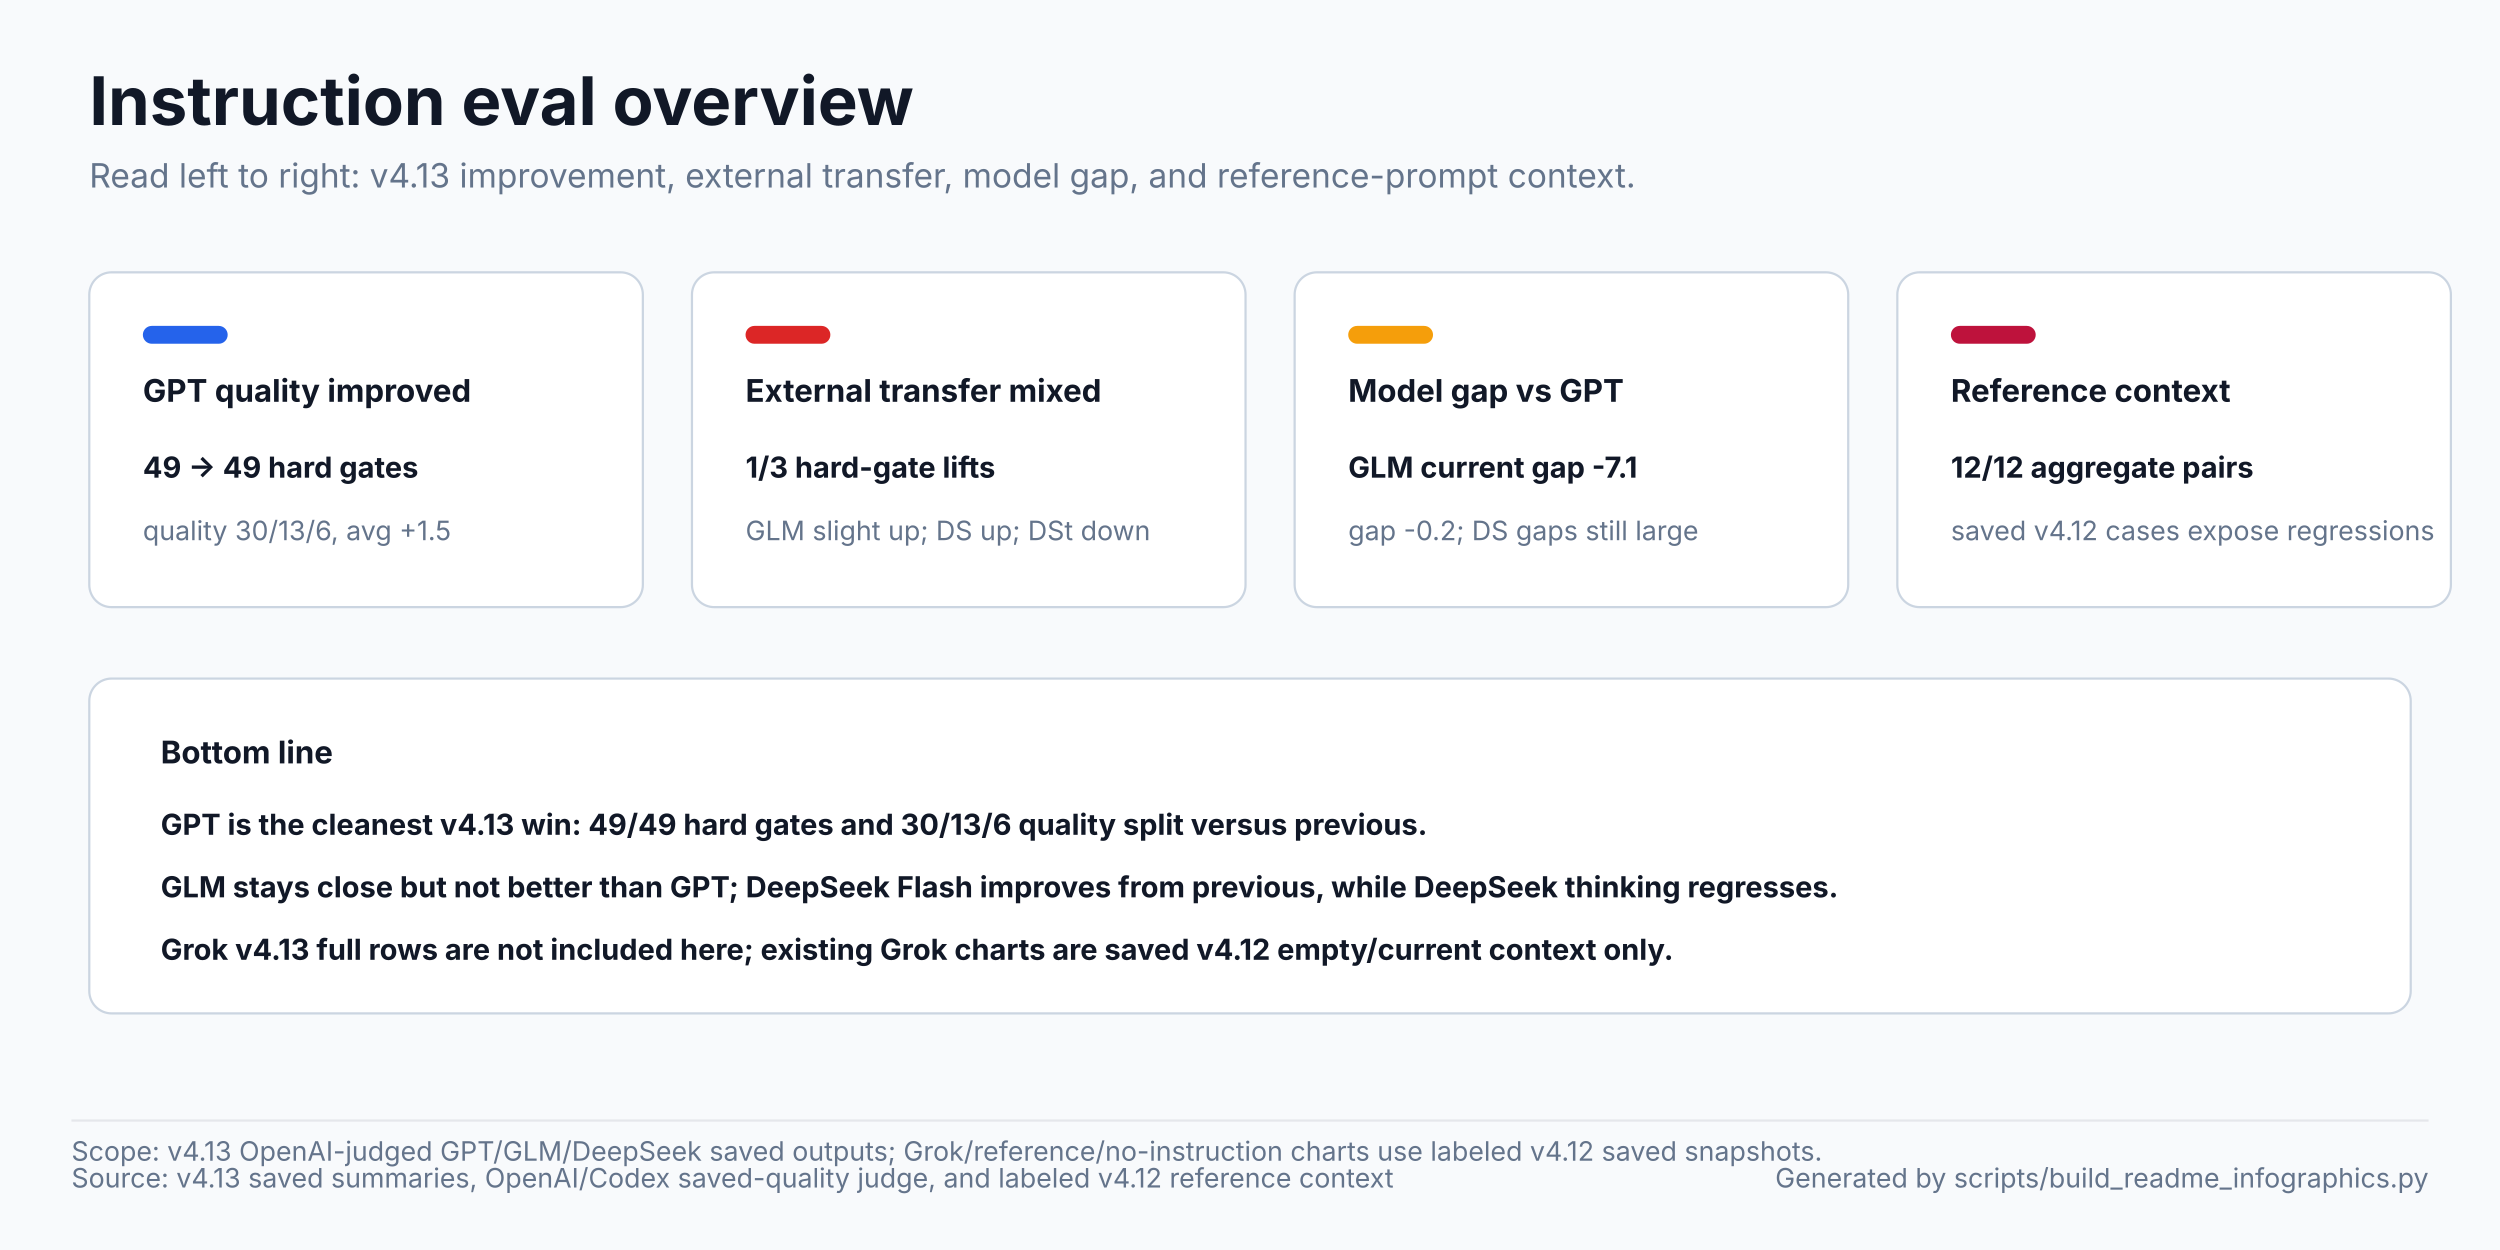
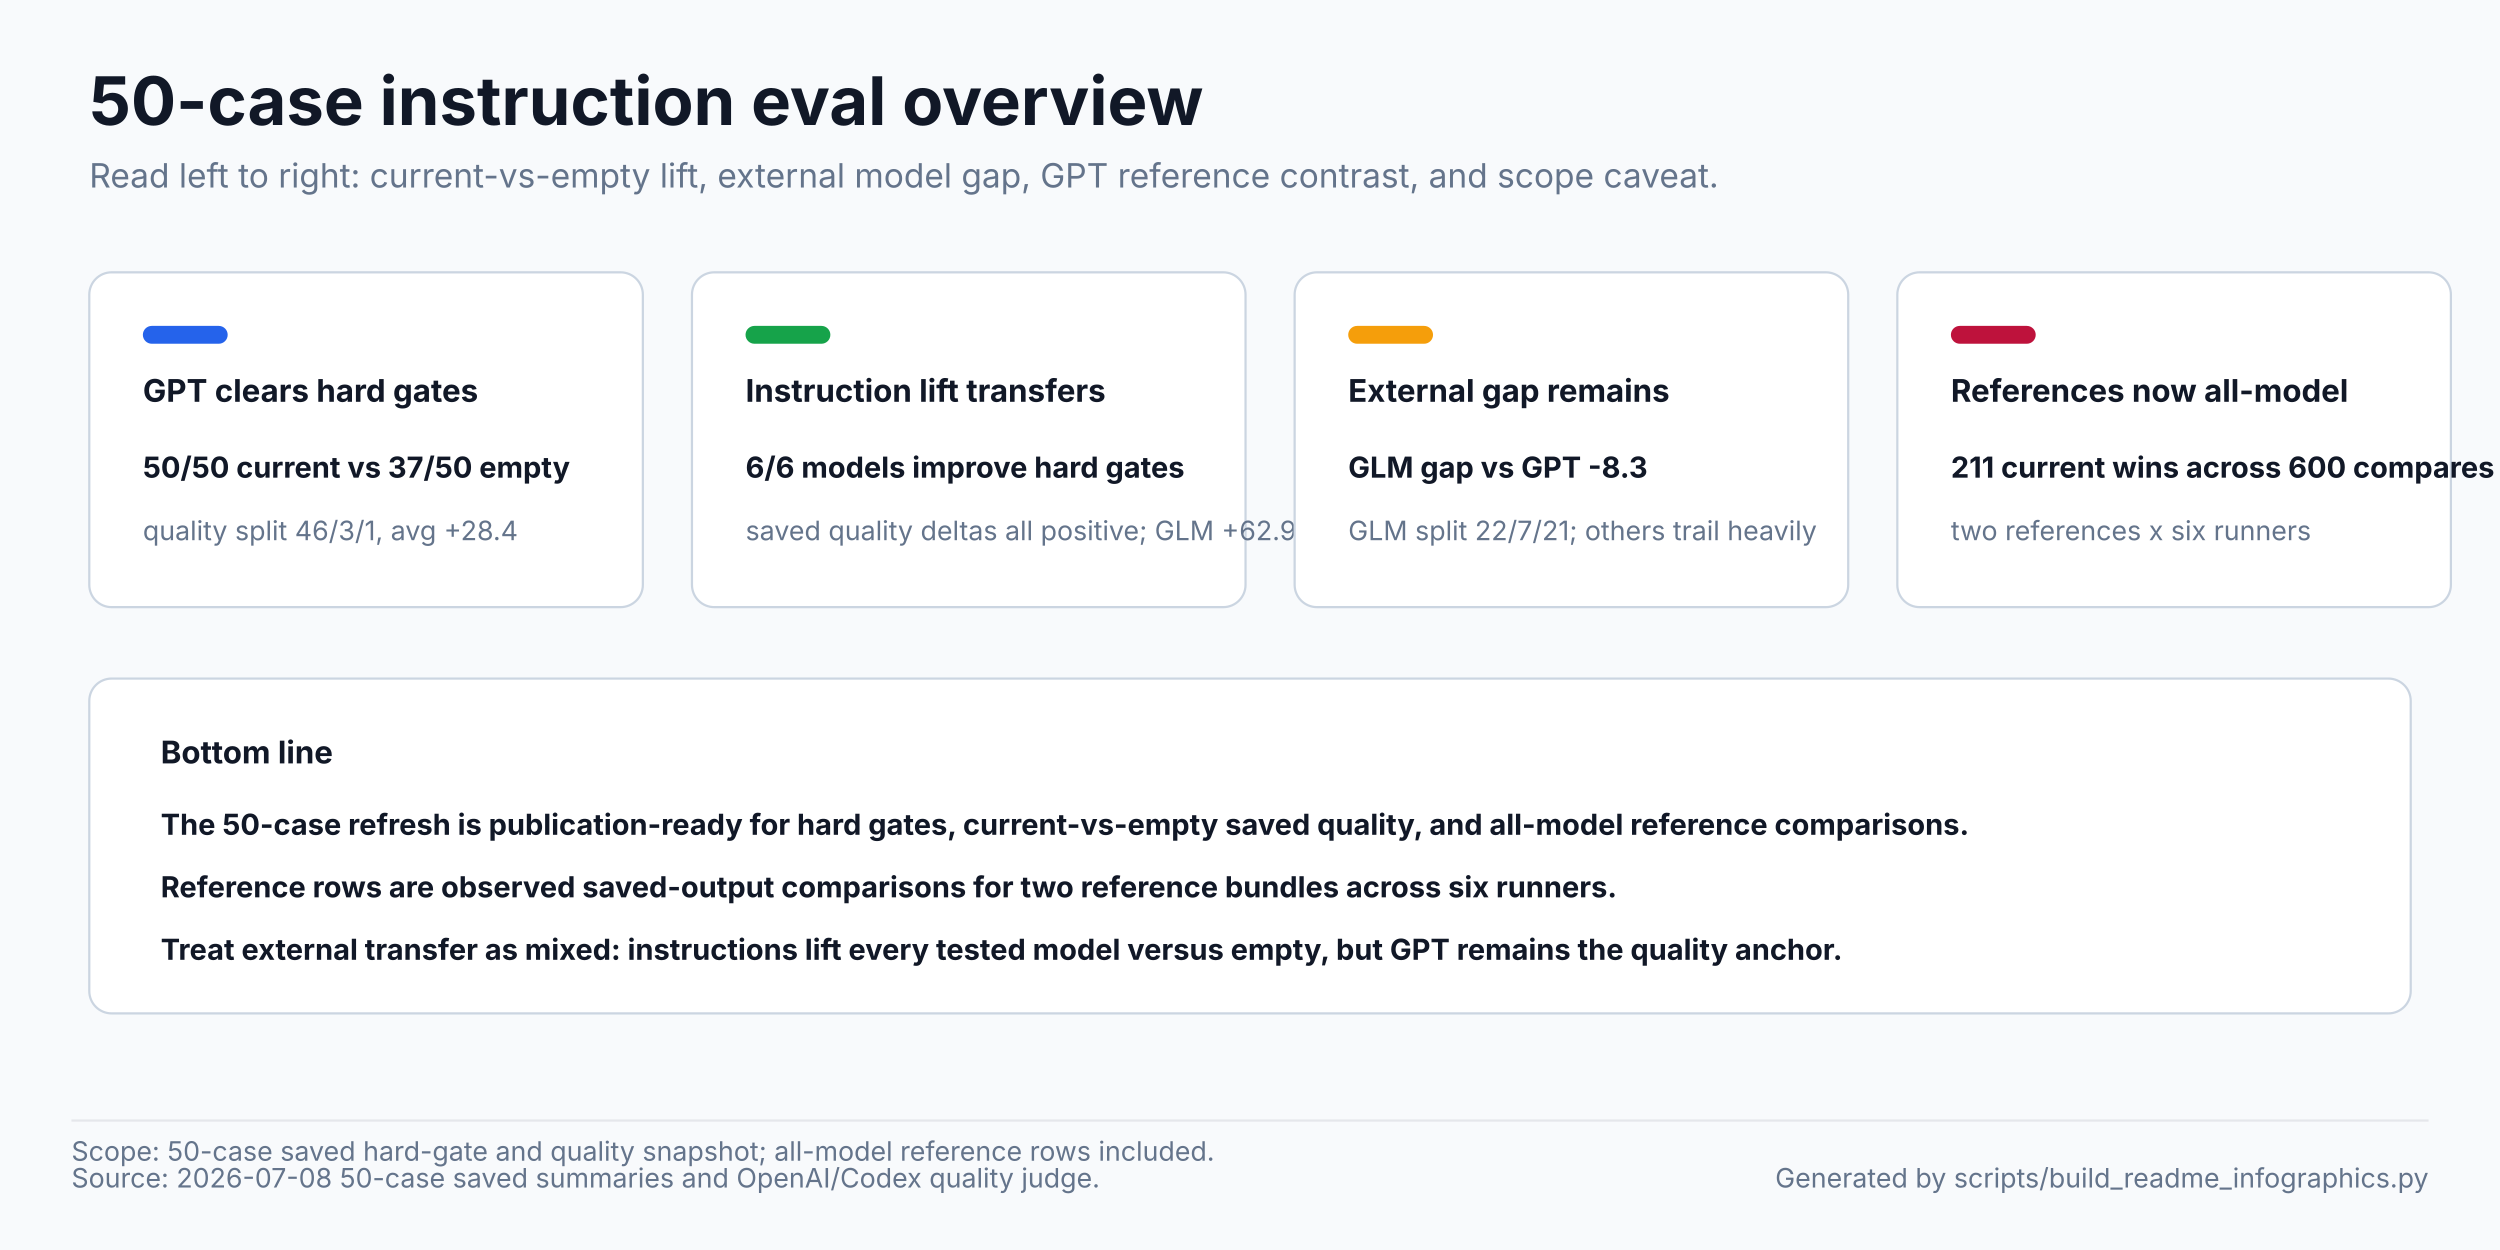
<svg xmlns="http://www.w3.org/2000/svg" width="1120" height="560" viewBox="0 0 1120 560" role="img" aria-labelledby="title desc">
  <style>
text{font-family:-apple-system,BlinkMacSystemFont,'Segoe UI',sans-serif;letter-spacing:0}
.title{font-size:30px;font-weight:700;fill:#111827}
.subtitle{font-size:15px;fill:#64748b}
.label{font-size:14px;font-weight:700;fill:#111827}
.small{font-size:12px;fill:#64748b}
.value{font-size:13px;font-weight:700;fill:#111827}
.axis{font-size:11px;fill:#64748b}
.cell{font-size:11px;font-weight:700;fill:#111827}
</style>
  <rect x="0" y="0" width="1120" height="560" fill="#f8fafc" />
-   <text x="40.0" y="56.0" class="title">Instruction eval overview</text>
-   <text x="40.0" y="84.0" class="subtitle">Read left to right: v4.13 improvement, external transfer, model gap, and reference-prompt context.</text>
+   <text x="40.0" y="56.0" class="title">50-case instruction eval overview</text>
+   <text x="40.0" y="84.0" class="subtitle">Read left to right: current-vs-empty lift, external model gap, GPT reference contrast, and scope caveat.</text>
  <rect x="40.0" y="122.0" width="248.0" height="150.0" rx="10.0" fill="#ffffff" stroke="#cbd5e1" />
  <rect x="64.0" y="146.0" width="38.0" height="8.0" rx="4.0" fill="#2563eb" />
-   <text x="64.0" y="180.0" class="label">GPT quality improved</text>
-   <text x="64.0" y="214.0" class="value">49 -&gt; 49 hard gates</text>
-   <text x="64.0" y="242.0" class="small">quality 30/13/6, avg +1.5</text>
+   <text x="64.0" y="180.0" class="label">GPT clears hard gates</text>
+   <text x="64.0" y="214.0" class="value">50/50 current vs 37/50 empty</text>
+   <text x="64.0" y="242.0" class="small">quality split 46/3/1, avg +28.4</text>
  <rect x="310.0" y="122.0" width="248.0" height="150.0" rx="10.0" fill="#ffffff" stroke="#cbd5e1" />
-   <rect x="334.0" y="146.0" width="38.0" height="8.0" rx="4.0" fill="#dc2626" />
-   <text x="334.0" y="180.0" class="label">External transfer mixed</text>
-   <text x="334.0" y="214.0" class="value">1/3 hard-gate lifts</text>
-   <text x="334.0" y="242.0" class="small">GLM slight up; DS up; DSt down</text>
+   <rect x="334.0" y="146.0" width="38.0" height="8.0" rx="4.0" fill="#16a34a" />
+   <text x="334.0" y="180.0" class="label">Instruction lift transfers</text>
+   <text x="334.0" y="214.0" class="value">6/6 models improve hard gates</text>
+   <text x="334.0" y="242.0" class="small">saved quality deltas all positive; GLM +62.9</text>
  <rect x="580.0" y="122.0" width="248.0" height="150.0" rx="10.0" fill="#ffffff" stroke="#cbd5e1" />
  <rect x="604.0" y="146.0" width="38.0" height="8.0" rx="4.0" fill="#f59e0b" />
-   <text x="604.0" y="180.0" class="label">Model gap vs GPT</text>
-   <text x="604.0" y="214.0" class="value">GLM current gap -7.1</text>
-   <text x="604.0" y="242.0" class="small">gap -0.2; DS gaps still large</text>
+   <text x="604.0" y="180.0" class="label">External gap remains</text>
+   <text x="604.0" y="214.0" class="value">GLM gap vs GPT -8.3</text>
+   <text x="604.0" y="242.0" class="small">GLM split 22/7/21; others trail heavily</text>
  <rect x="850.0" y="122.0" width="248.0" height="150.0" rx="10.0" fill="#ffffff" stroke="#cbd5e1" />
  <rect x="874.0" y="146.0" width="38.0" height="8.0" rx="4.0" fill="#be123c" />
-   <text x="874.0" y="180.0" class="label">Reference context</text>
-   <text x="874.0" y="214.0" class="value">12/12 aggregate pairs</text>
-   <text x="874.0" y="242.0" class="small">saved v4.12 cases expose regressions</text>
+   <text x="874.0" y="180.0" class="label">References now all-model</text>
+   <text x="874.0" y="214.0" class="value">211 current wins across 600 compares</text>
+   <text x="874.0" y="242.0" class="small">two references x six runners</text>
  <rect x="40.0" y="304.0" width="1040.0" height="150.0" rx="10.0" fill="#ffffff" stroke="#cbd5e1" />
  <text x="72.0" y="342.0" class="label">Bottom line</text>
-   <text x="72.0" y="374.0" class="value">GPT is the cleanest v4.13 win: 49/49 hard gates and 30/13/6 quality split versus previous.</text>
-   <text x="72.0" y="402.0" class="value">GLM stays close but not better than GPT; DeepSeek Flash improves from previous, while DeepSeek thinking regresses.</text>
-   <text x="72.0" y="430.0" class="value">Grok v4.13 full rows are not included here; existing Grok charts are saved v4.12 empty/current context only.</text>
+   <text x="72.0" y="374.0" class="value">The 50-case refresh is publication-ready for hard gates, current-vs-empty saved quality, and all-model reference comparisons.</text>
+   <text x="72.0" y="402.0" class="value">Reference rows are observed saved-output comparisons for two reference bundles across six runners.</text>
+   <text x="72.0" y="430.0" class="value">Treat external transfer as mixed: instructions lift every tested model versus empty, but GPT remains the quality anchor.</text>
  <line x1="32.0" y1="502.0" x2="1088.0" y2="502.0" stroke="#e5e7eb" stroke-width="1" />
-   <text x="32.0" y="520.0" class="small">Scope: v4.13 OpenAI-judged GPT/GLM/DeepSeek saved outputs; Grok/reference/no-instruction charts use labeled v4.12 saved snapshots.</text>
-   <text x="32.0" y="532.0" class="small">Source: v4.13 saved summaries, OpenAI/Codex saved-quality judge, and labeled v4.12 reference context</text>
+   <text x="32.0" y="520.0" class="small">Scope: 50-case saved hard-gate and quality snapshot; all-model reference rows included.</text>
+   <text x="32.0" y="532.0" class="small">Source: 2026-07-08 50-case saved summaries and OpenAI/Codex quality judge.</text>
  <text x="1088.0" y="532.0" class="small" text-anchor="end">Generated by scripts/build_readme_infographics.py</text>
</svg>
